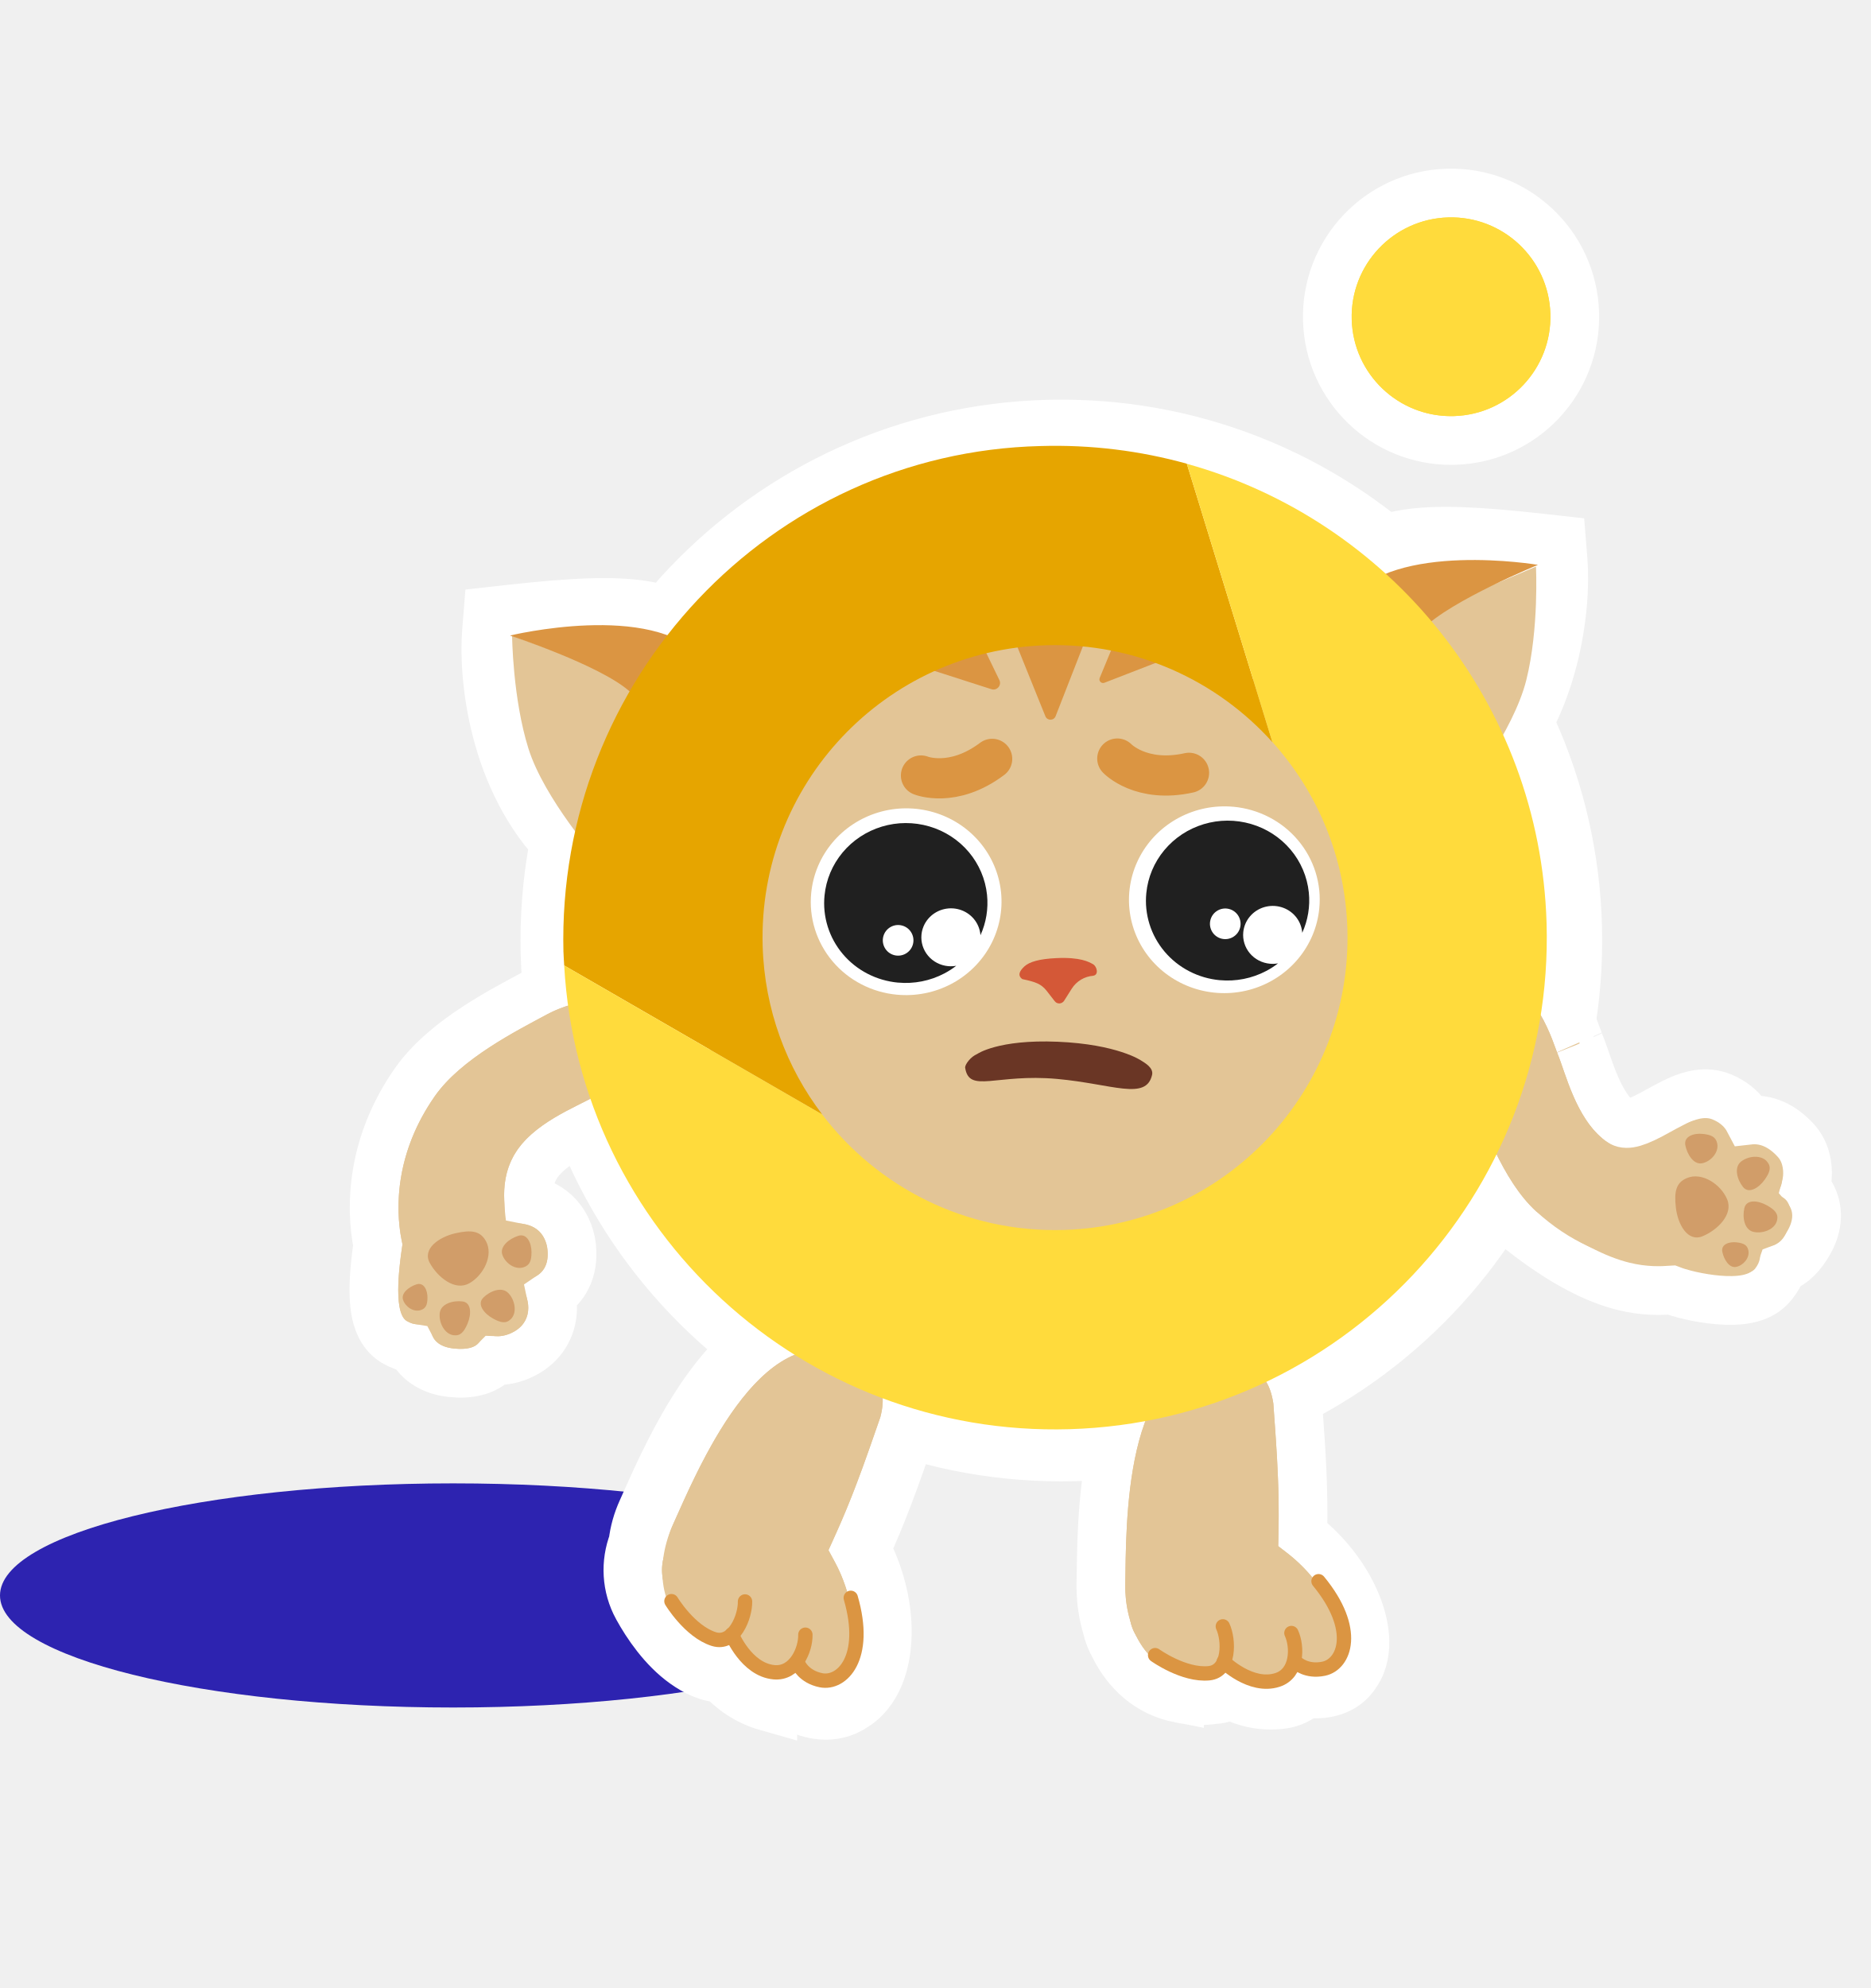
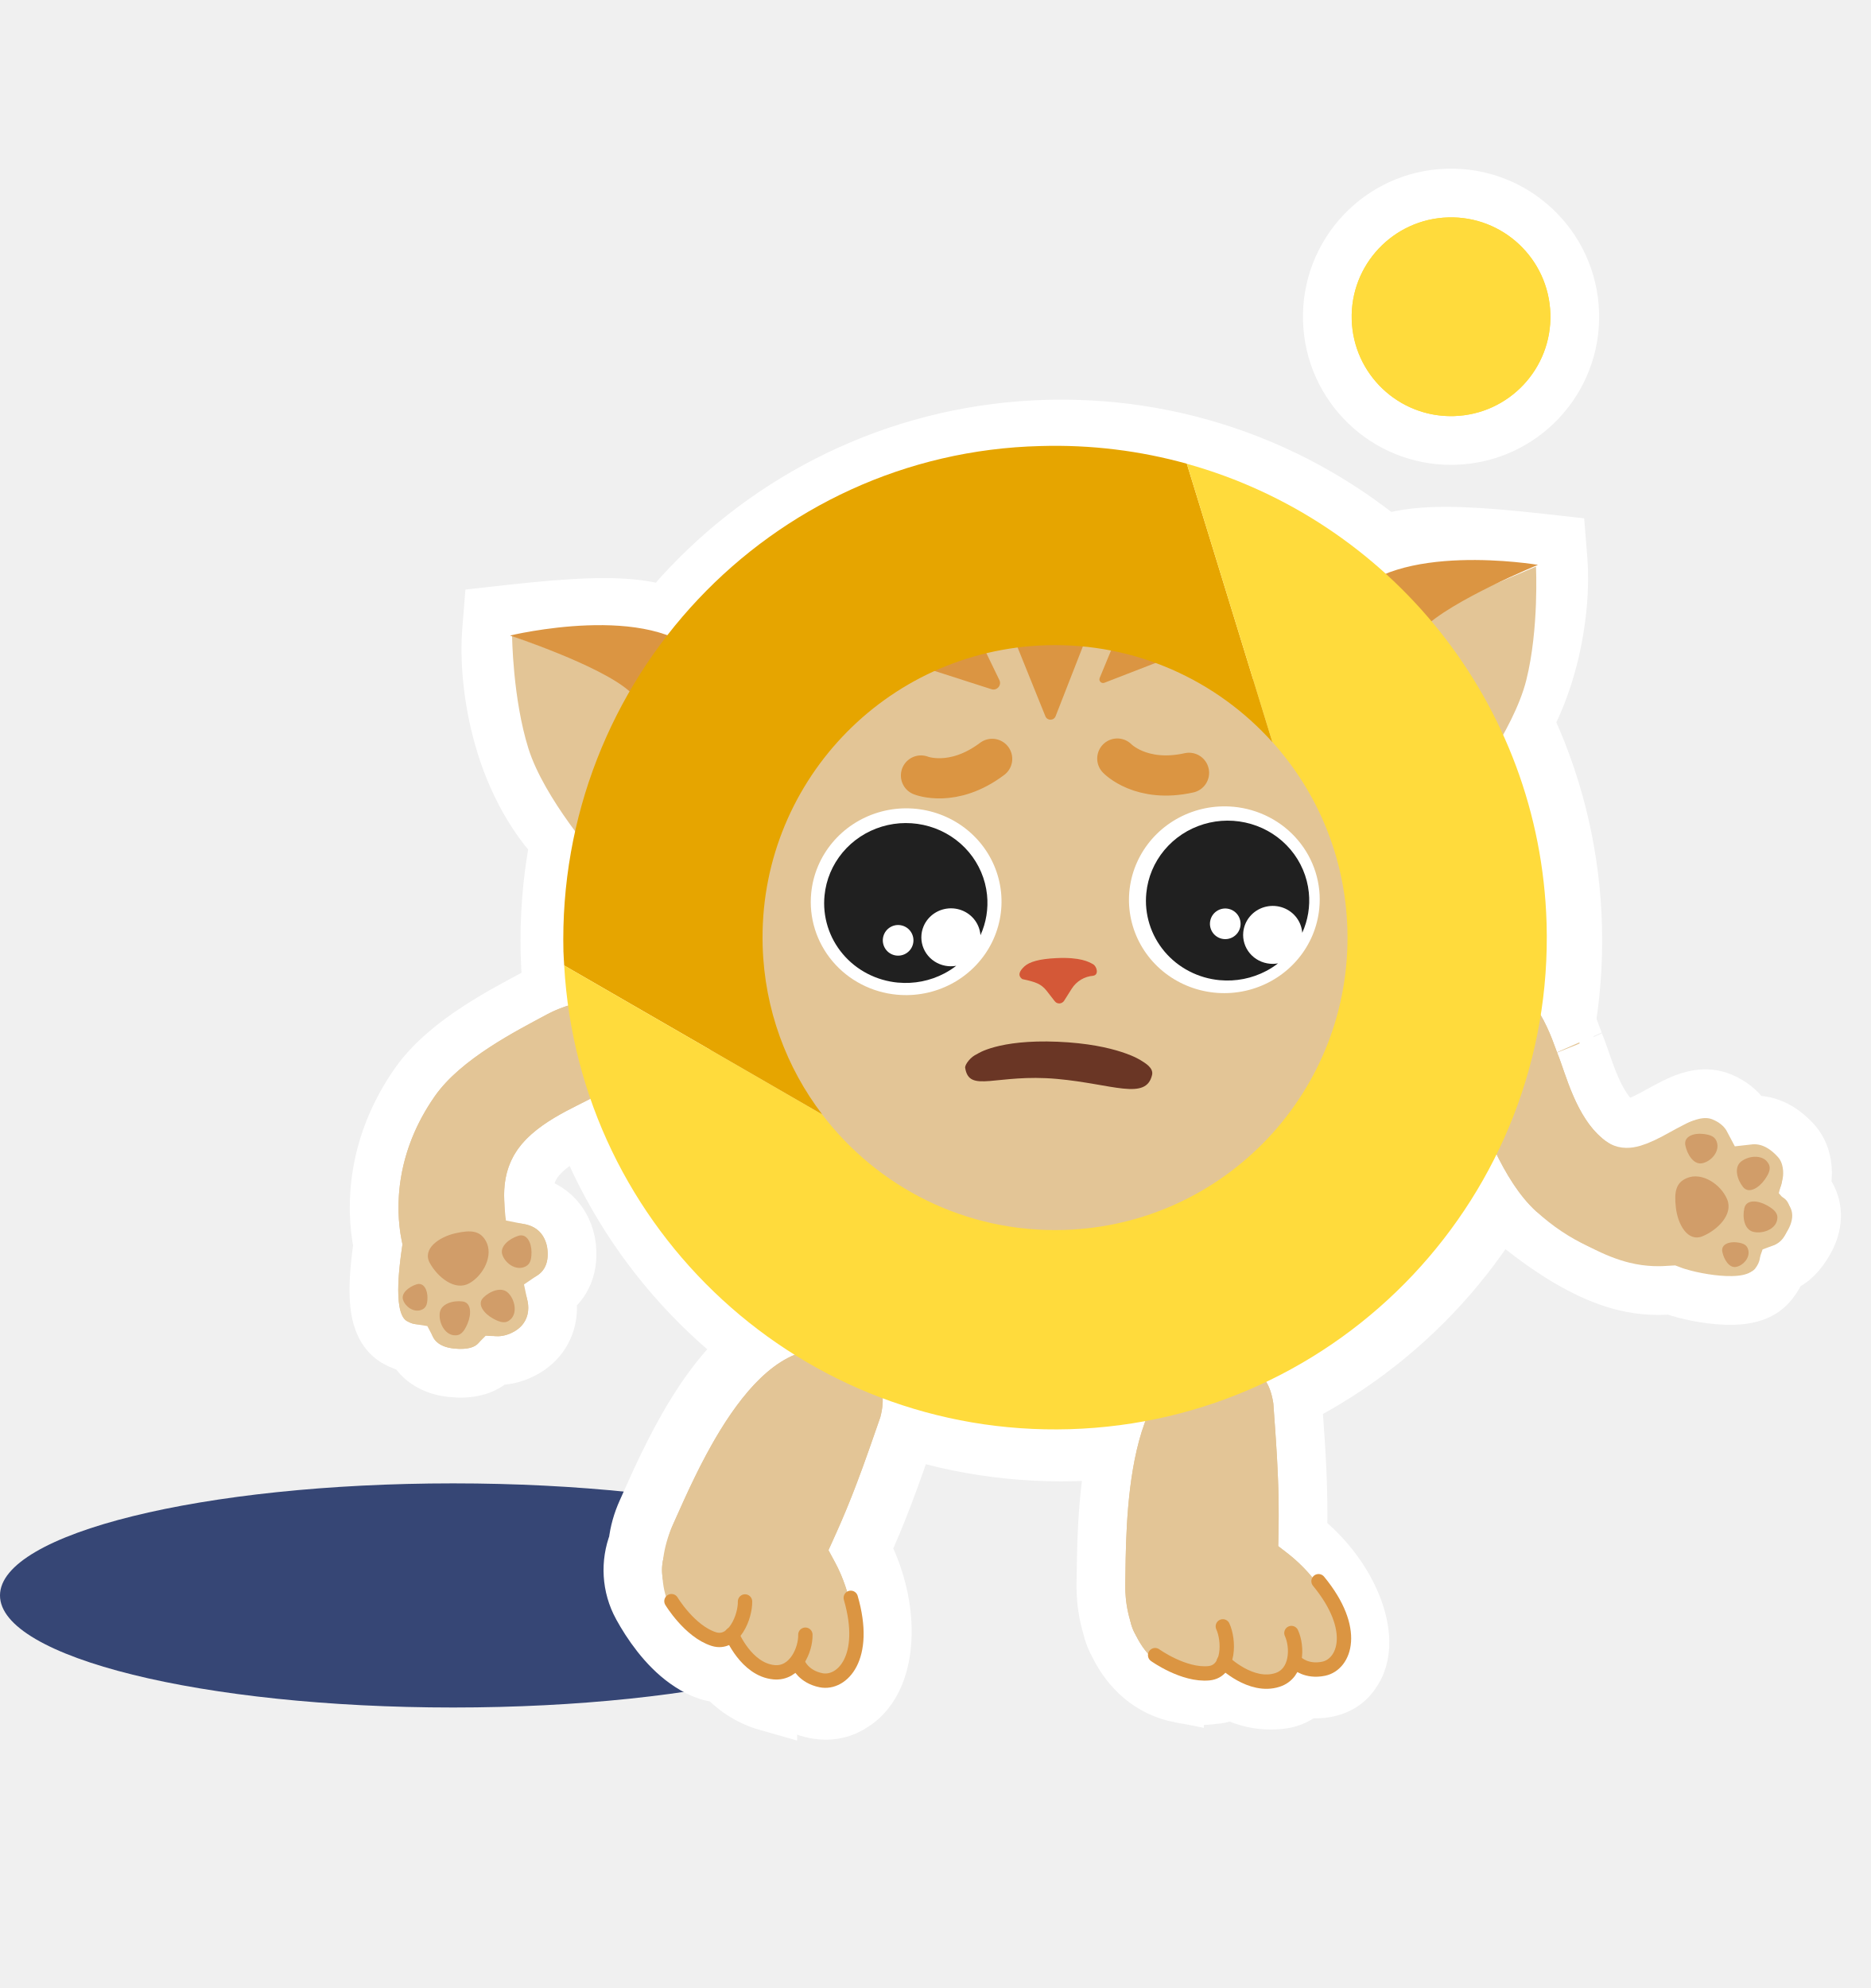
<svg xmlns="http://www.w3.org/2000/svg" width="192" height="204" viewBox="0 0 192 204" fill="none">
  <style>
  @media (prefers-reduced-motion: reduce) { * { animation: none !important; } }

  .cat        { transform-origin: 103px 176px;   animation: cat-sad 3.6s ease-in-out infinite; }
  .shiver     { animation: shiver 4s linear infinite; }
  .shadow     { transform-origin: 46.5px 164px;  animation: shadow-sad 3.6s ease-in-out infinite; }
  .arm-left   { transform-origin: 66px 112px;    animation: arm-left-hug 4s ease-in-out infinite; }
  .arm-right  { transform-origin: 152px 110px;   animation: arm-right-hug 4s ease-in-out infinite; }
  .ear-left   { transform-origin: 72px 86px;     animation: ear-left-droop 4s ease-in-out infinite; }
  .ear-right  { transform-origin: 137px 80px;    animation: ear-right-droop 4s ease-in-out infinite; }
  .face       { transform-origin: 106px 96px;    animation: face-sad 4s ease-in-out infinite; }
  .mouth      { transform-origin: 108.5px 109px; animation: mouth-quiver 4s linear infinite; }
  .eye-r      { transform-origin: 125.6px 92px;  animation: blink-sad 5s linear infinite; }
  .eye-l      { transform-origin: 93px 92px;     animation: blink-sad 5s linear infinite; }
  .ball       { animation: ball-drift 4.5s ease-in-out infinite alternate; }
  .ember      { transform-origin: 238px 158px;   animation: ember-glow 2.8s ease-in-out infinite alternate; }
  .spark      { animation: spark-fly 4.2s linear infinite; }
  .spark-2    { animation-name: spark-fly-b; animation-delay: -1.6s; animation-duration: 4.8s; }
  .spark-3    { animation-delay: -3.1s; animation-duration: 3.8s; }
  .pit-ember  { animation: pit-glow 2.2s ease-in-out infinite; }
  .pe-2       { animation-delay: -.7s; animation-duration: 2.6s; }
  .pe-3       { animation-delay: -1.4s; animation-duration: 1.9s; }
  .pe-4       { animation-delay: -.35s; animation-duration: 2.4s; }

  @keyframes cat-sad {
    0%, 100% { transform: translateY(0) rotate(-1deg); }
    50%      { transform: translateY(1.5px) rotate(1deg) scale(1.01, .99); }
  }
  @keyframes shiver {
    0%, 60%, 82%, 100% { transform: translateX(0); }
    62% { transform: translateX(-.8px); }
    64% { transform: translateX(.8px); }
    66% { transform: translateX(-.8px); }
    68% { transform: translateX(.7px); }
    70% { transform: translateX(-.6px); }
    72% { transform: translateX(.5px); }
    74% { transform: translateX(-.4px); }
    76% { transform: translateX(.3px); }
    78% { transform: translateX(-.2px); }
    80% { transform: translateX(.1px); }
  }
  @keyframes shadow-sad {
    0%, 100% { transform: scale(1, 1); }
    50%      { transform: scale(.985, .97); }
  }
  @keyframes arm-left-hug {
    0%, 100% { transform: translateY(0) rotate(0deg); }
    25%      { transform: translateY(0) rotate(1.5deg); }
    54%, 80% { transform: translateY(-1.5px) rotate(-7deg); }
    90%      { transform: translateY(0) rotate(-1deg); }
  }
  @keyframes arm-right-hug {
    0%, 100% { transform: translateY(0) rotate(0deg); }
    25%      { transform: translateY(0) rotate(-1.5deg); }
    54%, 80% { transform: translateY(-1.5px) rotate(7deg); }
    90%      { transform: translateY(0) rotate(1deg); }
  }
  @keyframes ear-left-droop {
    0%, 100% { transform: rotate(-1.5deg); }
    25%      { transform: rotate(.5deg); }
    54%, 80% { transform: rotate(-4deg); }
    90%      { transform: rotate(-1deg); }
  }
  @keyframes ear-right-droop {
    0%, 100% { transform: rotate(1.5deg); }
    25%      { transform: rotate(-.5deg); }
    54%, 80% { transform: rotate(4deg); }
    90%      { transform: rotate(1deg); }
  }
  @keyframes face-sad {
    0%, 100% { transform: translate(0, 0); }
    25%      { transform: translate(0, .6px); }
    54%, 80% { transform: translate(0, 1.8px); }
    90%      { transform: translate(0, .4px); }
  }
  @keyframes mouth-quiver {
    0%, 58%, 82%, 100% { transform: scale(1, 1); }
    60% { transform: scale(1.06, 1.3); }
    62% { transform: scale(.98, .82); }
    64% { transform: scale(1.07, 1.35); }
    66% { transform: scale(.97, .8); }
    68% { transform: scale(1.06, 1.3); }
    70% { transform: scale(.98, .85); }
    72% { transform: scale(1.05, 1.25); }
    74% { transform: scale(.99, .9); }
    76% { transform: scale(1.03, 1.15); }
    78% { transform: scale(1, .95); }
  }
  @keyframes blink-sad {
    0%, 86%, 94%, 100% { transform: scaleY(1); }
    89%, 91%           { transform: scaleY(.12); }
  }
  @keyframes ball-drift {
    from { transform: translateY(0); }
    to   { transform: translateY(-3px); }
  }
  @keyframes ember-glow {
    from { opacity: .04; transform: scale(1); }
    to   { opacity: .12; transform: scale(1.06); }
  }
  @keyframes spark-fly {
    0%   { transform: translate(0, 0); opacity: 0; }
    8%   { opacity: .9; }
    25%  { transform: translate(5px, -30px); opacity: .55; }
    45%  { transform: translate(-2px, -58px); opacity: .8; }
    65%  { transform: translate(6px, -85px); opacity: .4; }
    85%  { transform: translate(10px, -108px); opacity: .6; }
    100% { transform: translate(12px, -122px); opacity: 0; }
  }
  @keyframes spark-fly-b {
    0%   { transform: translate(0, 0); opacity: 0; }
    8%   { opacity: .85; }
    25%  { transform: translate(-4px, -28px); opacity: .5; }
    45%  { transform: translate(3px, -55px); opacity: .75; }
    65%  { transform: translate(-6px, -82px); opacity: .35; }
    85%  { transform: translate(-9px, -105px); opacity: .55; }
    100% { transform: translate(-11px, -118px); opacity: 0; }
  }
  @keyframes pit-glow {
    0%, 100% { opacity: .35; }
    50%      { opacity: .95; }
  }
</style>
  <g class="shadow">
-     <ellipse cx="46.5" cy="163.717" rx="46.5" ry="11.5" fill="#180DA9" fill-opacity="0.9" />
+     <ellipse cx="46.5" cy="163.717" rx="46.5" ry="11.5" fill="#223468" fill-opacity="0.9" />
  </g>
  <g class="cat">
    <g class="shiver">
      <circle cx="108.916" cy="96.51" r="53" fill="white" stroke="white" stroke-width="5" />
      <g class="arm-left">
        <path d="M54.12 138.74C55.893 137.679 56.699 135.963 56.711 134.24C56.714 133.794 56.664 133.355 56.572 132.929C57.171 132.523 57.758 131.939 58.169 131.113C58.632 130.182 58.78 129.133 58.672 128.021L58.61 127.541L58.6 127.478L58.587 127.415C58.332 126.213 57.779 125.214 56.968 124.469C56.179 123.743 55.284 123.386 54.528 123.21C54.432 123.188 54.338 123.169 54.245 123.151C54.192 121.874 54.336 120.821 54.909 119.795C55.511 118.72 56.662 117.755 58.144 116.862C58.862 116.43 59.596 116.05 60.303 115.693C60.961 115.362 61.707 114.997 62.265 114.668L62.271 114.664C62.25 114.677 62.261 114.669 62.352 114.622C62.435 114.578 62.526 114.532 62.66 114.462C62.914 114.33 63.25 114.154 63.63 113.941C64.382 113.521 65.349 112.934 66.27 112.206C67.168 111.497 68.171 110.541 68.835 109.341C69.494 108.152 69.847 106.65 69.356 105.037L69.246 104.712L69.118 104.391C67.746 101.145 64.71 100.132 62.116 100.086C59.499 100.039 56.79 100.901 54.948 101.893C53.432 102.71 51.105 103.912 48.841 105.393C46.599 106.859 44.188 108.744 42.574 111.052L42.573 111.053C38.156 117.374 37.961 123.709 38.766 127.762C38.644 128.606 38.434 130.146 38.381 131.666C38.349 132.576 38.368 133.611 38.54 134.548C38.681 135.317 39.054 136.796 40.367 137.644L40.409 137.671L40.452 137.696C41.051 138.05 41.645 138.258 42.217 138.349C42.446 138.79 42.767 139.225 43.21 139.613C44.069 140.366 45.168 140.752 46.372 140.871L46.376 140.872C48.053 141.036 49.699 140.782 50.845 139.616C51.891 139.655 53.037 139.389 54.12 138.74Z" fill="#E3C596" stroke="white" stroke-width="5" />
        <path fill-rule="evenodd" clip-rule="evenodd" d="M51.988 130.264C50.934 134.224 45.084 135.448 42.192 130.212C40.938 127.942 39.189 120.259 44.623 112.485C47.303 108.651 53.003 105.78 56.134 104.094C59.228 102.428 65.284 101.238 66.903 105.585C68.248 109.194 61.707 112.091 60.995 112.515C59.134 113.612 54.571 115.28 52.727 118.575C50.46 122.628 52.904 126.841 51.989 130.266L51.988 130.264Z" fill="#E3C596" />
        <path fill-rule="evenodd" clip-rule="evenodd" d="M51.959 125.574C52.35 125.607 55.506 124.942 56.141 127.934C56.72 131.565 53.208 131.393 53.208 131.393C53.208 131.393 53.038 131.353 53.207 131.566C54.449 133.099 54.768 135.438 52.835 136.595C51.279 137.528 49.752 137.049 49.553 136.441C49.495 137.216 49.432 138.658 46.619 138.384C43.272 138.051 44.375 135.119 44.375 135.119C44.375 135.119 43.434 136.554 41.723 135.543C40.222 134.574 41.115 128.999 41.304 127.673C41.295 126.499 43.712 124.818 46.538 124.087C50.328 123.774 51.845 125.434 51.958 125.572L51.959 125.574Z" fill="#E3C596" />
        <path d="M44.114 129.617C43.299 128.156 45.041 126.933 46.753 126.548C48.323 126.198 49.264 126.277 49.861 127.348C50.676 128.809 49.612 130.875 48.151 131.69C46.691 132.505 44.927 131.078 44.114 129.617Z" fill="#D19D69" />
        <path d="M47.451 133.545C48.403 133.659 48.38 134.895 47.978 135.83C47.61 136.686 47.256 137.1 46.559 137.017C45.607 136.903 45.011 135.699 45.127 134.735C45.245 133.772 46.499 133.429 47.449 133.546L47.451 133.545Z" fill="#D19D69" />
        <path d="M49.592 133.167C48.912 133.841 49.687 134.801 50.577 135.294C51.394 135.744 51.929 135.854 52.425 135.361C53.106 134.687 52.839 133.369 52.156 132.68C51.472 131.991 50.271 132.49 49.591 133.164L49.592 133.167Z" fill="#D19D69" />
        <path d="M53.185 126.815C54.09 126.53 54.546 127.562 54.543 128.498C54.54 129.355 54.379 129.84 53.717 130.048C52.812 130.333 51.809 129.575 51.542 128.73C51.277 127.885 52.28 127.1 53.185 126.815Z" fill="#D19D69" />
        <path d="M42.743 131.795C43.502 131.556 43.876 132.399 43.868 133.164C43.859 133.866 43.723 134.264 43.167 134.439C42.408 134.677 41.575 134.063 41.358 133.372C41.142 132.683 41.986 132.033 42.743 131.795Z" fill="#D19D69" />
      </g>
      <g class="arm-right">
        <path d="M185.621 127.514C186.436 126.102 186.74 124.43 185.995 122.856C185.807 122.459 185.57 122.111 185.303 121.804C185.391 121.477 185.447 121.155 185.474 120.849C185.577 119.658 185.307 118.179 184.352 117.102C182.914 115.48 181.223 114.748 179.443 114.953C179.37 114.815 179.289 114.675 179.197 114.537C178.619 113.672 177.771 113.005 176.702 112.562C175.036 111.872 173.407 112.418 172.431 112.834C171.437 113.258 170.241 113.962 169.452 114.38C167.375 115.48 166.708 115.414 166.228 115.055L166.045 114.91C165.139 114.155 164.391 112.946 163.745 111.458C163.411 110.69 163.131 109.913 162.871 109.165C162.69 108.644 162.497 108.07 162.305 107.564L162.114 107.085L162.112 107.081C162.122 107.103 162.115 107.091 162.08 106.993C162.048 106.905 162.014 106.81 161.963 106.667C161.866 106.398 161.735 106.042 161.574 105.637C161.256 104.837 160.802 103.801 160.202 102.791C159.618 101.808 158.802 100.689 157.701 99.872C156.536 99.008 154.973 98.442 153.167 98.853C149.524 99.682 148.039 102.659 147.638 105.308C147.246 107.896 147.744 110.696 148.484 112.653L148.485 112.656C149.095 114.261 149.98 116.729 151.149 119.167C152.307 121.582 153.858 124.222 155.934 126.126L156.004 126.191L156.078 126.249C160.49 129.717 163.883 131.321 166.601 131.996C168.816 132.547 170.575 132.442 171.53 132.38C171.98 132.552 172.467 132.695 172.904 132.808C173.703 133.014 174.649 133.201 175.604 133.319C176.542 133.434 177.588 133.495 178.55 133.402C179.347 133.324 180.789 133.085 181.764 131.977L182.003 131.689C182.383 131.204 182.674 130.688 182.86 130.144C184.09 129.688 184.954 128.669 185.621 127.514Z" fill="#E3C596" stroke="white" stroke-width="5" />
        <path fill-rule="evenodd" clip-rule="evenodd" d="M176.22 119.327C180.006 120.895 180.448 126.856 174.874 129.03C172.461 129.973 164.614 130.695 157.623 124.284C154.176 121.122 152.084 115.09 150.822 111.768C149.579 108.48 149.197 102.32 153.722 101.29C157.476 100.436 159.487 107.297 159.812 108.06C160.654 110.049 161.704 114.791 164.729 117.056C168.448 119.84 172.944 117.971 176.223 119.329L176.22 119.327Z" fill="#E3C596" />
        <path fill-rule="evenodd" clip-rule="evenodd" d="M171.565 118.74C171.65 118.355 171.406 115.143 174.456 114.908C178.131 114.814 177.498 118.273 177.498 118.273C177.498 118.273 177.435 118.437 177.668 118.294C179.351 117.266 181.712 117.258 182.605 119.326C183.323 120.993 182.647 122.441 182.019 122.559C182.781 122.717 184.201 122.972 183.558 125.724C182.788 128.998 180.025 127.518 180.025 127.518C180.025 127.518 181.322 128.641 180.098 130.204C178.938 131.562 173.532 129.941 172.241 129.58C171.078 129.434 169.729 126.817 169.378 123.92C169.567 120.121 171.412 118.837 171.565 118.74Z" fill="#E3C596" />
        <path d="M174.734 126.852C176.276 126.204 177.889 124.609 177.241 123.066C176.593 121.523 174.657 120.239 173.114 120.887C171.985 121.359 171.8 122.288 171.976 123.888C172.167 125.634 173.191 127.499 174.734 126.852ZM176.226 117.352C176.091 116.672 175.626 116.457 174.776 116.359C173.844 116.253 172.771 116.593 172.952 117.523C173.134 118.454 173.805 119.54 174.674 119.369C175.543 119.198 176.407 118.283 176.226 117.352ZM178.162 130.003C178.872 129.866 179.576 129.103 179.423 128.322C179.311 127.752 178.93 127.571 178.233 127.486C177.472 127.393 176.595 127.671 176.747 128.452C176.902 129.231 177.453 130.144 178.162 130.003ZM181.093 121.057C181.631 120.295 181.799 119.775 181.363 119.227C180.769 118.475 179.43 118.593 178.671 119.196C177.91 119.799 178.273 121.049 178.867 121.8C179.461 122.551 180.505 121.887 181.093 121.057ZM182.361 125.236C182.523 124.555 182.148 124.156 181.338 123.695C180.455 123.192 179.231 123.033 179.01 123.965L179.01 123.968C178.789 124.899 178.993 126.186 179.936 126.407C180.879 126.628 182.141 126.17 182.361 125.236Z" fill="#D19D69" />
      </g>
      <path d="M88.536 136.469C90.983 137.685 92.552 139.355 93.224 141.397C93.781 143.087 93.591 144.658 93.35 145.742L93.244 146.175L93.215 146.292L93.176 146.405C91.351 151.684 90.24 154.799 88.366 158.954C89.823 161.715 90.501 164.598 90.553 167.115C90.583 168.595 90.399 170.046 89.955 171.32C89.544 172.501 88.796 173.824 87.485 174.662C85.372 176.145 83.062 175.356 82.02 174.851C81.881 174.784 81.747 174.712 81.616 174.64C81.481 174.68 81.342 174.718 81.196 174.748C80.427 174.904 79.617 174.869 78.804 174.638L78.804 174.639C76.883 174.094 75.338 172.988 74.243 171.725C72.839 171.729 71.568 171.067 70.51 170.315C68.429 168.833 66.83 166.493 65.858 164.718L65.856 164.715C64.772 162.73 64.659 160.411 65.448 158.372C65.57 157.294 65.869 156.219 66.349 155.165L67.411 152.796C68.703 149.952 70.667 145.887 73.161 142.503C74.825 140.245 76.909 138.025 79.436 136.701C82.106 135.303 85.216 134.948 88.45 136.428L88.494 136.448L88.536 136.469Z" fill="#E3C596" stroke="white" stroke-width="6" />
      <path fill-rule="evenodd" clip-rule="evenodd" d="M70.936 167.363C74.323 169.876 79.524 168.984 81.887 165.492C86.512 156.272 87.558 153.476 90.34 145.426C90.799 143.647 91.02 141.054 87.201 139.156C78.029 134.957 71.412 151.277 69.08 156.406C67.332 160.246 67.442 164.999 70.939 167.363L70.936 167.363Z" fill="#E3C596" />
      <path fill-rule="evenodd" clip-rule="evenodd" d="M79.623 171.753C77.326 171.101 75.863 169.272 75.459 167.978C74.985 168.615 74.303 169.333 72.25 167.871C70.711 166.775 69.376 164.898 68.489 163.277C67.65 161.741 67.768 159.863 68.787 158.438C70.262 156.375 72.489 153.462 73.509 153.129C77.154 151.939 80.722 154.165 82.608 156.206C88.574 161.994 88.48 170.594 85.813 172.173C84.335 173.276 82.001 171.419 81.8 170.957C81.789 170.933 81.143 172.185 79.621 171.752L79.623 171.753Z" fill="#E3C596" />
      <path d="M68.905 164.305C68.905 164.305 70.769 167.401 73.241 168.191C75.327 168.856 76.496 165.862 76.455 164.336" stroke="#DB9542" stroke-width="1.473" stroke-linecap="round" stroke-linejoin="round" />
      <path d="M75.099 167.713C75.099 167.713 76.573 171.338 79.434 171.599C81.616 171.799 82.689 169.27 82.648 167.745" stroke="#DB9542" stroke-width="1.473" stroke-linecap="round" stroke-linejoin="round" />
      <path d="M81.948 170.798C81.948 170.798 82.478 172.063 84.251 172.419C86.4 172.85 89.096 170.124 87.307 163.962" stroke="#DB9542" stroke-width="1.473" stroke-linecap="round" stroke-linejoin="round" />
      <path d="M131.353 139.502C132.448 140.74 132.87 142.157 133.068 143.203L133.141 143.628L133.157 143.727L133.164 143.826C133.581 149.489 133.789 152.79 133.699 157.446C136.167 159.386 137.944 161.77 138.982 164.052C139.576 165.359 139.962 166.706 140.053 167.98C140.137 169.167 139.977 170.553 139.189 171.714C137.985 173.684 135.796 173.874 134.686 173.825C134.466 173.815 134.251 173.791 134.043 173.764C133.445 174.32 132.625 174.762 131.556 174.902C129.572 175.161 127.755 174.714 126.337 173.993C126.228 174.029 126.117 174.062 126.007 174.095C125.533 174.288 125.045 174.38 124.57 174.41C123.429 174.576 122.238 174.549 121.049 174.283L121.049 174.284C117.818 173.67 115.615 171.516 114.364 168.988C114.005 168.369 113.743 167.699 113.585 166.999C113.202 165.719 113.001 164.372 112.978 163.035L112.978 162.447C113.033 159.756 112.963 153.623 114.219 148.227C114.848 145.528 115.864 142.75 117.594 140.62C119.408 138.386 121.984 136.913 125.368 136.992L125.408 136.993L125.447 136.995C128.075 137.14 130.037 138.015 131.353 139.502Z" fill="#E3C596" stroke="white" stroke-width="5" />
      <path fill-rule="evenodd" clip-rule="evenodd" d="M115.478 162.498C115.593 156.866 115.223 139.258 125.31 139.492C129.567 139.726 130.39 142.196 130.671 144.01C131.297 152.506 131.44 155.489 130.834 165.784C130.045 169.925 125.62 172.801 121.516 171.828C117.369 171.04 115.391 166.716 115.478 162.498Z" fill="#E3C596" />
      <path fill-rule="evenodd" clip-rule="evenodd" d="M132.918 170.835C133.286 171.178 136.163 171.963 137.084 170.366C138.907 167.86 135.598 159.921 127.831 156.964C125.291 155.836 121.133 155.2 118.256 157.733C117.45 158.439 116.557 161.996 116.016 164.474C115.643 166.184 116.278 167.959 117.656 169.036C119.11 170.176 121.078 171.372 122.926 171.77C125.388 172.301 125.731 171.373 125.916 170.6C126.798 171.63 128.864 172.733 131.233 172.423C132.8 172.218 132.9 170.815 132.92 170.833L132.918 170.835Z" fill="#E3C596" />
      <path d="M118.541 169.845C118.541 169.845 121.477 171.954 124.059 171.702C126.239 171.489 126.132 168.276 125.489 166.891" stroke="#DB9542" stroke-width="1.473" stroke-linecap="round" stroke-linejoin="round" />
      <path d="M125.578 170.529C125.578 170.529 128.363 173.275 131.097 172.386C133.18 171.707 133.168 168.961 132.527 167.575" stroke="#DB9542" stroke-width="1.473" stroke-linecap="round" stroke-linejoin="round" />
      <path d="M133.089 170.655C133.089 170.655 134.075 171.61 135.845 171.235C137.989 170.782 139.388 167.211 135.309 162.257" stroke="#DB9542" stroke-width="1.473" stroke-linecap="round" stroke-linejoin="round" />
      <g class="ear-left">
        <path d="M52.14 62.525C58.883 61.776 62.939 61.607 66.059 62.103C69.302 62.62 71.422 63.847 74.113 65.315L77.046 66.916L74.684 69.278C71.941 72.021 65.465 79.385 61.628 86.675L60.048 89.678L57.648 87.278C54.039 83.669 52.036 79.136 50.972 75.054C49.909 70.976 49.735 67.171 49.924 64.811L50.089 62.754L52.14 62.525Z" fill="white" stroke="white" stroke-width="5" />
        <path fill-rule="evenodd" clip-rule="evenodd" d="M61.367 88.235L79.938 75.03L52.552 65.248C52.552 65.248 52.608 71.653 54.231 76.821C55.857 81.989 61.367 88.235 61.367 88.235Z" fill="#E3C596" />
        <path fill-rule="evenodd" clip-rule="evenodd" d="M72.077 67.507C66.913 61.67 52.336 65.217 52.336 65.217C52.336 65.217 61.513 68.228 64.574 70.916C67.636 73.603 70.412 81.972 70.412 81.972C70.412 81.972 77.241 73.345 72.074 67.507L72.077 67.507Z" fill="#DB9542" />
      </g>
      <g class="ear-right">
        <path d="M158.192 55.215C151.449 54.465 147.393 54.296 144.273 54.793C141.03 55.309 138.91 56.537 136.219 58.005L133.286 59.605L135.648 61.968C138.391 64.71 144.867 72.074 148.704 79.364L150.284 82.367L152.684 79.968C156.293 76.358 158.296 71.825 159.36 67.743C160.423 63.666 160.597 59.86 160.408 57.501L160.243 55.443L158.192 55.215Z" fill="white" stroke="white" stroke-width="5" />
        <path fill-rule="evenodd" clip-rule="evenodd" d="M150.18 81.605L130.863 69.521L157.623 58.14C157.623 58.14 157.946 64.538 156.63 69.792C155.314 75.047 150.18 81.605 150.18 81.605Z" fill="#E3C596" />
        <path fill-rule="evenodd" clip-rule="evenodd" d="M138.302 61.656C143.037 55.465 157.828 57.963 157.828 57.963C157.828 57.963 148.891 61.62 146.028 64.519C143.165 67.418 140.995 75.964 140.995 75.964C140.995 75.964 133.567 67.847 138.302 61.656Z" fill="#DB9542" />
      </g>
      <g class="face">
        <path fill-rule="evenodd" clip-rule="evenodd" d="M109.027 61.263C89.938 59.444 72.952 73.469 71.11 92.828C69.27 112.189 83.306 129.172 102.396 130.998C121.487 132.825 138.474 118.793 140.325 99.434C142.175 80.076 128.118 63.085 109.027 61.263Z" fill="#E3C596" />
        <path fill-rule="evenodd" clip-rule="evenodd" d="M114.243 58.351L108.328 73.494C108.141 73.971 107.47 73.974 107.279 73.501L100.697 57.2C100.54 56.808 100.853 56.387 101.272 56.428L113.768 57.583C114.141 57.618 114.379 58 114.241 58.351L114.243 58.351Z" fill="#DB9542" />
        <path fill-rule="evenodd" clip-rule="evenodd" d="M116.946 59.661L112.852 69.569C112.726 69.874 113.026 70.182 113.336 70.062L123.29 66.203C123.539 66.105 123.611 65.784 123.423 65.592L117.561 59.543C117.373 59.349 117.047 59.413 116.943 59.661L116.946 59.661Z" fill="#DB9542" />
        <path fill-rule="evenodd" clip-rule="evenodd" d="M98.393 61.179L102.558 69.786C102.816 70.322 102.308 70.903 101.745 70.724L92.676 67.812C92.217 67.665 92.055 67.096 92.372 66.728L97.272 61.034C97.588 60.666 98.18 60.743 98.391 61.179L98.393 61.179Z" fill="#DB9542" />
        <g class="mouth">
          <path fill-rule="evenodd" clip-rule="evenodd" d="M108.5 110.717C114.171 111.232 117.609 112.971 118.228 110.304C118.399 109.564 117.477 109.067 117.097 108.822C117.097 108.822 114.663 107.156 108.541 106.899C102.419 106.643 100.287 108.153 100.287 108.153C99.604 108.439 99.046 109.208 99.041 109.54C99.445 112.251 102.178 110.143 108.5 110.717Z" fill="#6A3625" />
        </g>
        <path fill-rule="evenodd" clip-rule="evenodd" d="M112.209 100.126C111.294 100.191 110.467 100.687 109.979 101.462L109.189 102.713C109.081 102.862 108.919 102.95 108.748 102.967C108.658 102.977 108.57 102.962 108.486 102.928C108.372 102.883 108.278 102.8 108.206 102.699L107.418 101.685C106.843 100.948 106.238 100.763 105.027 100.496C104.969 100.496 104.912 100.476 104.868 100.439L104.866 100.44C104.437 100.092 104.592 99.673 105.113 99.18C105.636 98.689 106.684 98.399 108.385 98.318C110.895 98.198 111.757 98.717 112.162 98.939C112.566 99.16 112.787 100.018 112.209 100.121L112.209 100.126Z" fill="#D45837" />
        <path d="M94.513 79.579C94.513 79.579 97.785 80.908 101.816 77.872M114.66 77.84C114.66 77.84 117.091 80.403 122.018 79.304" stroke="#DB9542" stroke-width="4.125" stroke-linecap="round" stroke-linejoin="round" />
        <g class="eye-r">
          <path fill-rule="evenodd" clip-rule="evenodd" d="M126.579 82.789C124.651 82.61 122.712 82.995 121.009 83.895C119.303 84.795 117.91 86.168 117.001 87.844C116.093 89.519 115.712 91.419 115.906 93.305C116.101 95.189 116.862 96.977 118.093 98.437C119.325 99.897 120.972 100.967 122.827 101.509C124.682 102.053 126.66 102.045 128.509 101.488C130.359 100.931 132 99.848 133.224 98.378C134.449 96.909 135.202 95.117 135.385 93.23C135.512 91.977 135.382 90.712 135.006 89.508C134.631 88.305 134.017 87.187 133.197 86.215C132.377 85.243 131.374 84.443 130.236 83.855C129.101 83.268 127.857 82.905 126.576 82.786L126.579 82.789Z" fill="white" />
          <path d="M129.945 99.634C128.487 100.405 126.827 100.734 125.176 100.581L125.178 100.583C124.082 100.482 123.017 100.171 122.046 99.668C121.072 99.165 120.212 98.48 119.51 97.648C118.808 96.816 118.283 95.859 117.962 94.829C117.64 93.798 117.529 92.715 117.637 91.643C117.794 90.027 118.438 88.493 119.487 87.235C120.535 85.977 121.94 85.05 123.525 84.573C125.107 84.095 126.8 84.089 128.388 84.555C129.976 85.019 131.386 85.935 132.441 87.185C133.495 88.435 134.147 89.966 134.313 91.578C134.459 92.998 134.225 94.427 133.637 95.725C133.636 95.694 133.633 95.662 133.63 95.63C133.569 95.046 133.332 94.491 132.951 94.038C132.569 93.585 132.058 93.253 131.482 93.085C130.907 92.916 130.294 92.919 129.72 93.091C129.146 93.264 128.637 93.6 128.257 94.056C127.877 94.512 127.644 95.068 127.586 95.653C127.547 96.042 127.588 96.435 127.704 96.808C127.82 97.181 128.011 97.528 128.265 97.83C128.519 98.131 128.831 98.379 129.184 98.562C129.536 98.744 129.922 98.856 130.319 98.893L130.318 98.892C130.599 98.918 130.881 98.906 131.155 98.856C130.777 99.148 130.373 99.409 129.945 99.634Z" fill="#202020" />
          <path d="M126.145 93.279C126.984 93.504 127.481 94.366 127.257 95.204C127.032 96.043 126.17 96.541 125.331 96.316C124.493 96.091 123.995 95.229 124.22 94.391C124.444 93.552 125.306 93.054 126.145 93.279Z" fill="white" />
        </g>
        <g class="eye-l">
          <path fill-rule="evenodd" clip-rule="evenodd" d="M92.056 102.071C93.984 102.25 95.922 101.864 97.626 100.965C99.332 100.065 100.724 98.692 101.633 97.016C102.541 95.341 102.923 93.441 102.728 91.555C102.534 89.67 101.772 87.883 100.541 86.422C99.31 84.963 97.662 83.893 95.807 83.35C93.953 82.807 91.975 82.814 90.126 83.371C88.275 83.929 86.634 85.012 85.41 86.481C84.186 87.951 83.433 89.743 83.249 91.629C83.123 92.882 83.253 94.147 83.628 95.352C84.004 96.555 84.617 97.673 85.437 98.644C86.257 99.617 87.261 100.417 88.398 101.004C89.533 101.592 90.778 101.955 92.058 102.073L92.056 102.071Z" fill="white" />
          <path d="M96.923 99.883C95.465 100.653 93.805 100.983 92.154 100.829L92.156 100.832C91.06 100.73 89.995 100.419 89.024 99.917C88.05 99.414 87.19 98.728 86.488 97.896C85.786 97.065 85.261 96.108 84.94 95.077C84.618 94.046 84.507 92.964 84.615 91.891C84.772 90.275 85.416 88.742 86.465 87.483C87.513 86.225 88.918 85.298 90.503 84.821C92.085 84.344 93.778 84.338 95.366 84.803C96.954 85.267 98.365 86.183 99.419 87.433C100.473 88.684 101.125 90.214 101.291 91.827C101.437 93.246 101.203 94.676 100.615 95.974C100.614 95.942 100.611 95.91 100.608 95.878C100.547 95.294 100.311 94.739 99.929 94.286C99.547 93.833 99.036 93.501 98.46 93.333C97.885 93.165 97.272 93.167 96.698 93.34C96.124 93.513 95.615 93.849 95.235 94.305C94.855 94.761 94.622 95.316 94.564 95.902C94.525 96.291 94.566 96.683 94.682 97.057C94.798 97.43 94.989 97.776 95.243 98.078C95.497 98.379 95.809 98.627 96.162 98.81C96.514 98.992 96.9 99.105 97.297 99.142L97.296 99.141C97.577 99.167 97.859 99.154 98.133 99.105C97.755 99.396 97.351 99.657 96.923 99.883Z" fill="#202020" />
          <path d="M92.574 94.975C93.413 95.199 93.911 96.061 93.686 96.9C93.461 97.739 92.599 98.236 91.761 98.012C90.922 97.787 90.424 96.925 90.649 96.086C90.874 95.248 91.736 94.75 92.574 94.975Z" fill="white" />
        </g>
      </g>
      <g class="ball">
        <path d="M161.601 32.128C161.392 25.121 155.545 19.603 148.533 19.811C141.526 20.02 136.008 25.867 136.217 32.88C136.423 39.778 142.09 45.231 148.956 45.201L149.285 45.195C156.292 44.986 161.809 39.141 161.601 32.128Z" fill="#FFDB3C" stroke="white" stroke-width="5" />
        <path d="M148.607 22.311C142.979 22.478 138.548 27.174 138.716 32.805C138.883 38.434 143.579 42.864 149.21 42.697C154.839 42.529 159.269 37.833 159.102 32.202C158.934 26.573 154.239 22.143 148.607 22.311Z" fill="#FFDB3C" />
      </g>
      <path d="M57.821 97.697C57.128 69.714 79.052 46.453 106.768 45.771C111.977 45.616 117.021 46.259 121.793 47.584L130.577 76.159C124.883 69.826 116.55 65.942 107.373 66.213C90.807 66.702 77.777 80.528 78.266 97.092C78.459 103.599 80.714 109.553 84.381 114.364L57.899 99.073C57.874 98.613 57.837 98.157 57.824 97.697L57.821 97.697Z" fill="#E6A500" />
      <path d="M84.371 114.358C90.036 121.811 99.093 126.511 109.163 126.213C125.729 125.724 138.759 111.898 138.27 95.334C138.052 87.934 135.168 81.239 130.57 76.138L121.796 47.593C142.543 53.354 158.042 72.076 158.712 94.729C159.534 122.584 137.621 145.833 109.766 146.657C82.365 147.467 59.422 126.275 57.897 99.071L84.369 114.358L84.371 114.358Z" fill="#FFDB3C" />
    </g>
  </g>
</svg>
